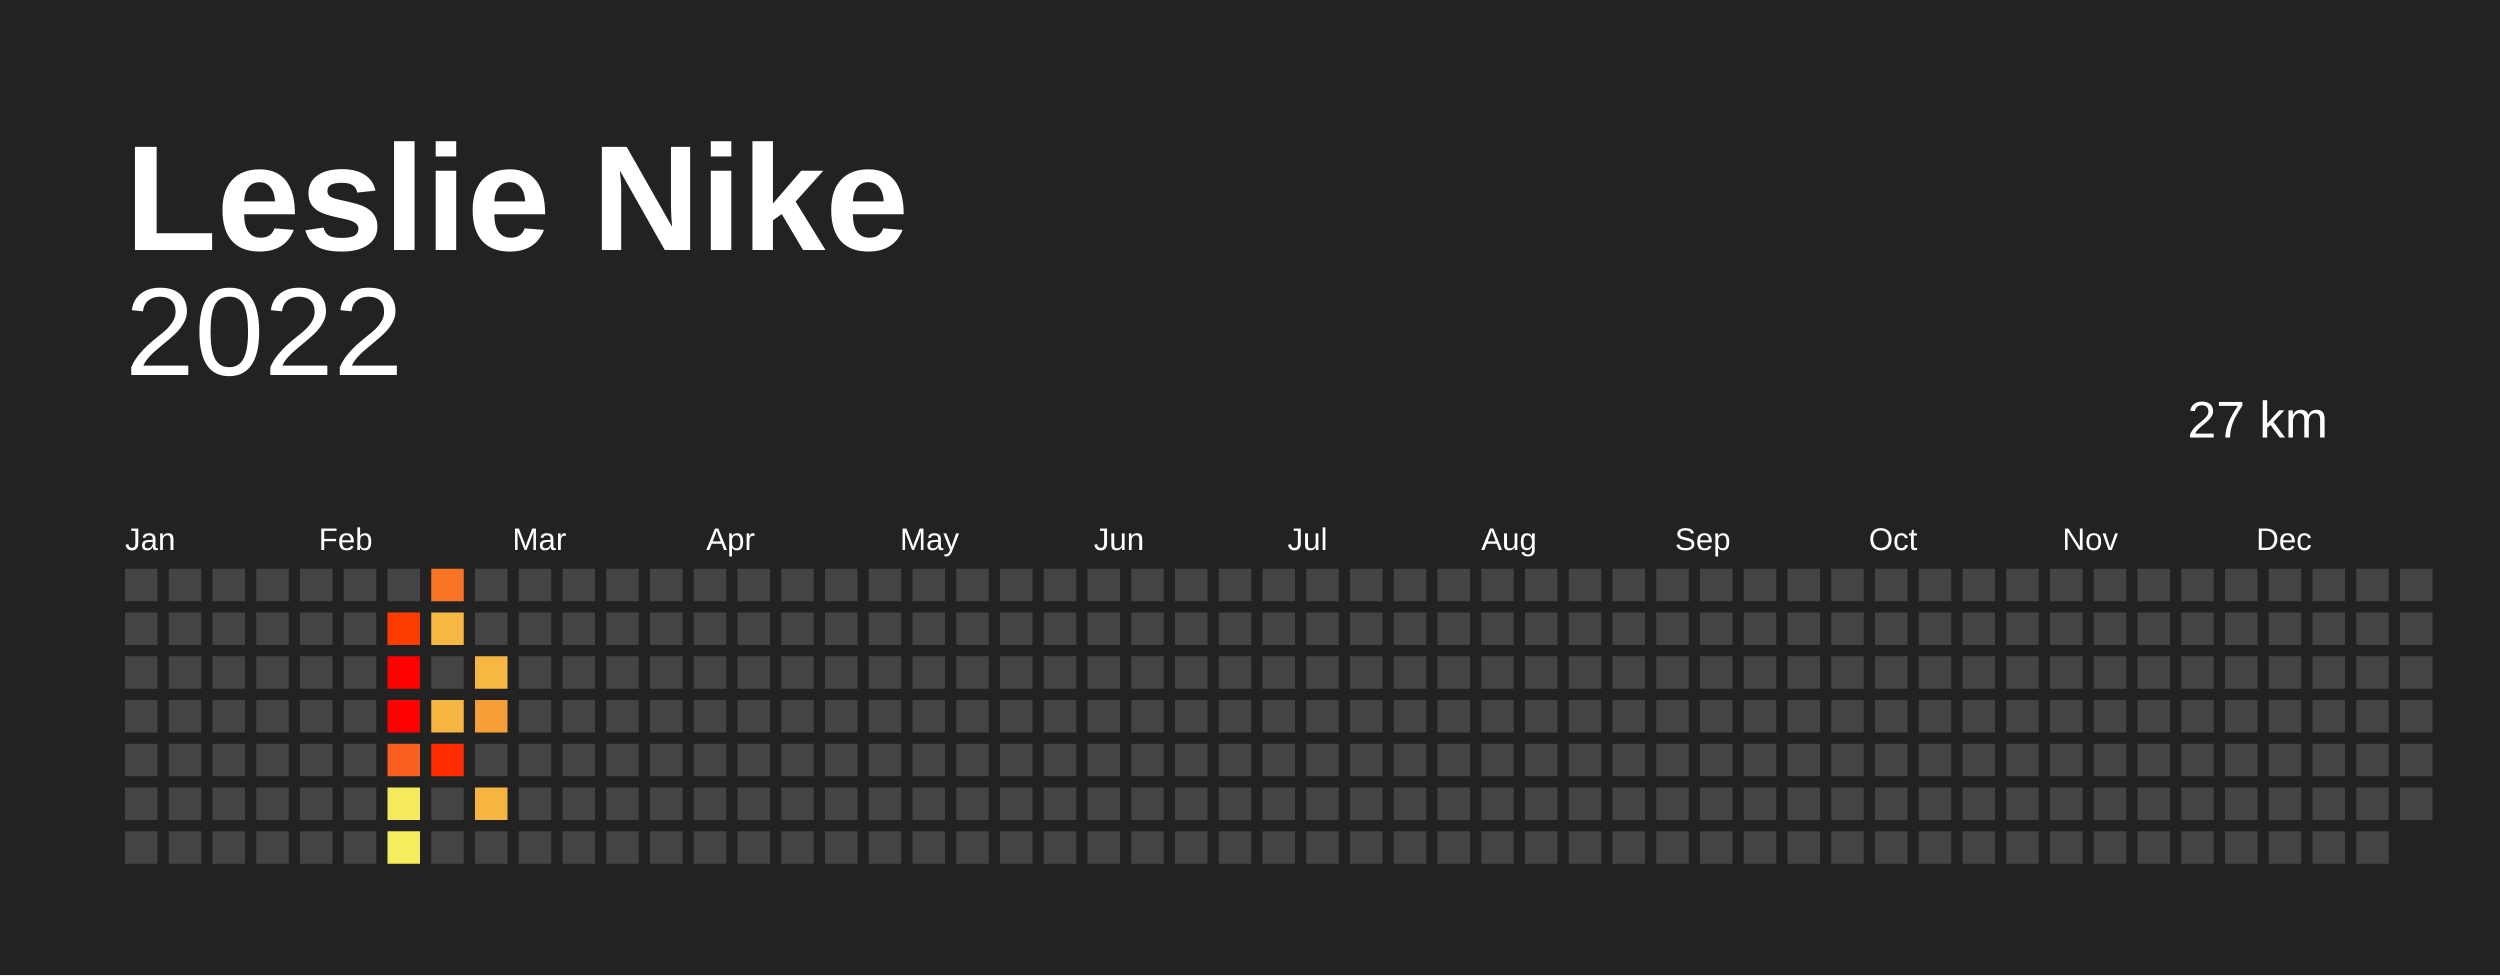
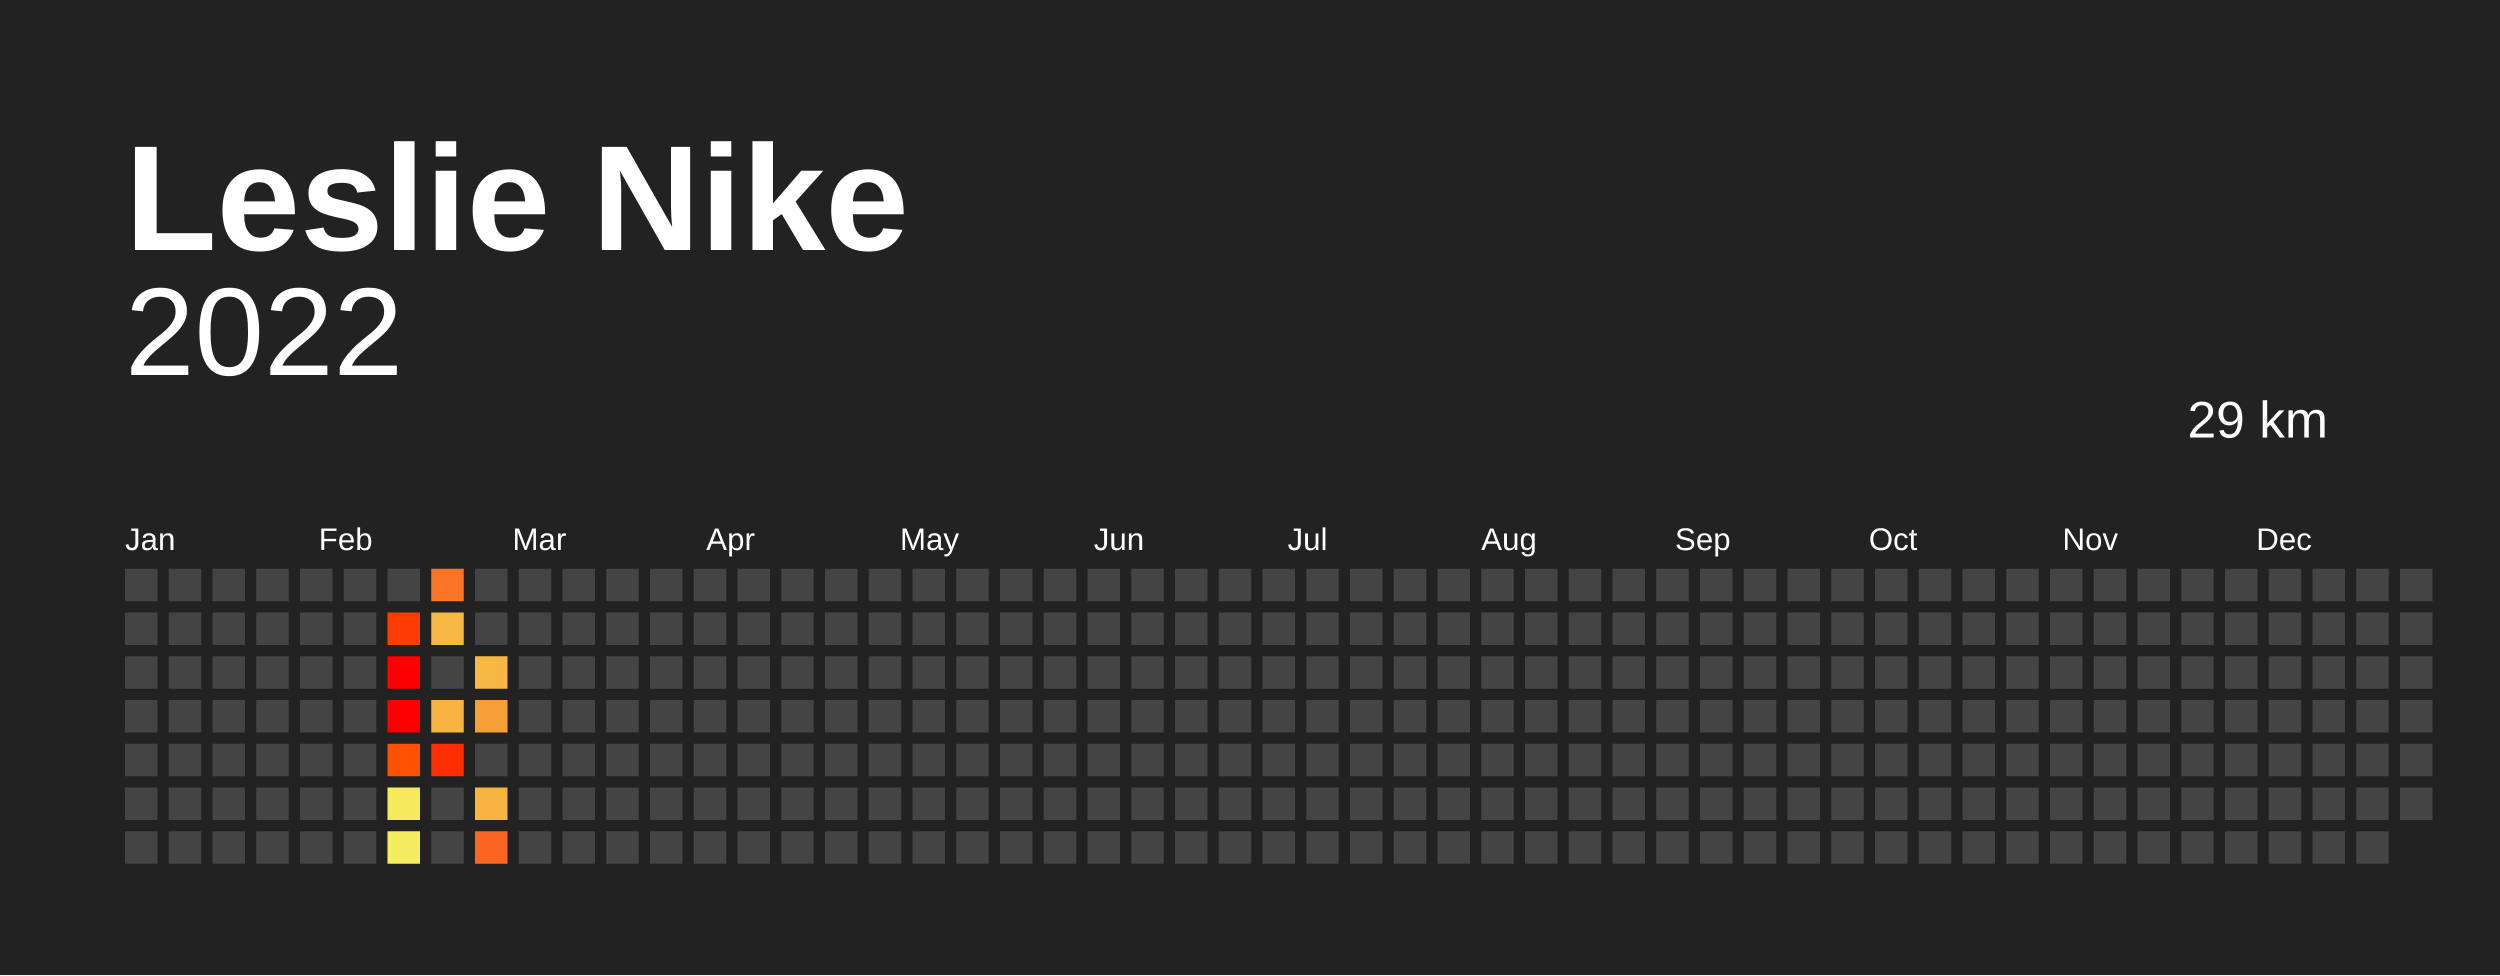
<svg xmlns="http://www.w3.org/2000/svg" baseProfile="full" height="78mm" version="1.1" viewBox="0,0,200,78" width="200mm">
  <defs />
  <rect fill="#222222" height="78" width="200" x="0" y="0" />
  <text fill="#FFFFFF" style="font-size:12px; font-family:Arial; font-weight:bold;" x="10" y="20">Leslie Nike</text>
  <text alignment-baseline="hanging" fill="#FFFFFF" style="font-size:10.0px; font-family:Arial;" x="10" y="30">2022</text>
-   <text alignment-baseline="hanging" fill="#FFFFFF" style="font-size:4.125px; font-family:Arial;" x="175" y="35">27 km</text>
+   <text alignment-baseline="hanging" fill="#FFFFFF" style="font-size:4.125px; font-family:Arial;" x="175" y="35">29 km</text>
  <text fill="#FFFFFF" style="font-size:2.5px; font-family:Arial" x="10.0" y="44">Jan</text>
  <text fill="#FFFFFF" style="font-size:2.5px; font-family:Arial" x="25.5" y="44">Feb</text>
  <text fill="#FFFFFF" style="font-size:2.5px; font-family:Arial" x="41.0" y="44">Mar</text>
  <text fill="#FFFFFF" style="font-size:2.5px; font-family:Arial" x="56.5" y="44">Apr</text>
  <text fill="#FFFFFF" style="font-size:2.5px; font-family:Arial" x="72.0" y="44">May</text>
  <text fill="#FFFFFF" style="font-size:2.5px; font-family:Arial" x="87.5" y="44">Jun</text>
  <text fill="#FFFFFF" style="font-size:2.5px; font-family:Arial" x="103.0" y="44">Jul</text>
  <text fill="#FFFFFF" style="font-size:2.5px; font-family:Arial" x="118.5" y="44">Aug</text>
  <text fill="#FFFFFF" style="font-size:2.5px; font-family:Arial" x="134.0" y="44">Sep</text>
  <text fill="#FFFFFF" style="font-size:2.5px; font-family:Arial" x="149.5" y="44">Oct</text>
  <text fill="#FFFFFF" style="font-size:2.5px; font-family:Arial" x="165.0" y="44">Nov</text>
  <text fill="#FFFFFF" style="font-size:2.5px; font-family:Arial" x="180.5" y="44">Dec</text>
  <rect fill="#444444" height="2.6" width="2.6" x="10.0" y="45.5" />
  <rect fill="#444444" height="2.6" width="2.6" x="10.0" y="49.0" />
  <rect fill="#444444" height="2.6" width="2.6" x="10.0" y="52.5" />
  <rect fill="#444444" height="2.6" width="2.6" x="10.0" y="56.0" />
  <rect fill="#444444" height="2.6" width="2.6" x="10.0" y="59.5" />
  <rect fill="#444444" height="2.6" width="2.6" x="10.0" y="63.0" />
  <rect fill="#444444" height="2.6" width="2.6" x="10.0" y="66.5" />
  <rect fill="#444444" height="2.6" width="2.6" x="13.5" y="45.5" />
  <rect fill="#444444" height="2.6" width="2.6" x="13.5" y="49.0" />
  <rect fill="#444444" height="2.6" width="2.6" x="13.5" y="52.5" />
  <rect fill="#444444" height="2.6" width="2.6" x="13.5" y="56.0" />
  <rect fill="#444444" height="2.6" width="2.6" x="13.5" y="59.5" />
  <rect fill="#444444" height="2.6" width="2.6" x="13.5" y="63.0" />
  <rect fill="#444444" height="2.6" width="2.6" x="13.5" y="66.5" />
  <rect fill="#444444" height="2.6" width="2.6" x="17.0" y="45.5" />
  <rect fill="#444444" height="2.6" width="2.6" x="17.0" y="49.0" />
  <rect fill="#444444" height="2.6" width="2.6" x="17.0" y="52.5" />
  <rect fill="#444444" height="2.6" width="2.6" x="17.0" y="56.0" />
  <rect fill="#444444" height="2.6" width="2.6" x="17.0" y="59.5" />
  <rect fill="#444444" height="2.6" width="2.6" x="17.0" y="63.0" />
  <rect fill="#444444" height="2.6" width="2.6" x="17.0" y="66.5" />
  <rect fill="#444444" height="2.6" width="2.6" x="20.5" y="45.5" />
  <rect fill="#444444" height="2.6" width="2.6" x="20.5" y="49.0" />
  <rect fill="#444444" height="2.6" width="2.6" x="20.5" y="52.5" />
  <rect fill="#444444" height="2.6" width="2.6" x="20.5" y="56.0" />
  <rect fill="#444444" height="2.6" width="2.6" x="20.5" y="59.5" />
  <rect fill="#444444" height="2.6" width="2.6" x="20.5" y="63.0" />
  <rect fill="#444444" height="2.6" width="2.6" x="20.5" y="66.5" />
  <rect fill="#444444" height="2.6" width="2.6" x="24.0" y="45.5" />
  <rect fill="#444444" height="2.6" width="2.6" x="24.0" y="49.0" />
  <rect fill="#444444" height="2.6" width="2.6" x="24.0" y="52.5" />
  <rect fill="#444444" height="2.6" width="2.6" x="24.0" y="56.0" />
  <rect fill="#444444" height="2.6" width="2.6" x="24.0" y="59.5" />
  <rect fill="#444444" height="2.6" width="2.6" x="24.0" y="63.0" />
  <rect fill="#444444" height="2.6" width="2.6" x="24.0" y="66.5" />
  <rect fill="#444444" height="2.6" width="2.6" x="27.5" y="45.5" />
  <rect fill="#444444" height="2.6" width="2.6" x="27.5" y="49.0" />
  <rect fill="#444444" height="2.6" width="2.6" x="27.5" y="52.5" />
  <rect fill="#444444" height="2.6" width="2.6" x="27.5" y="56.0" />
  <rect fill="#444444" height="2.6" width="2.6" x="27.5" y="59.5" />
  <rect fill="#444444" height="2.6" width="2.6" x="27.5" y="63.0" />
  <rect fill="#444444" height="2.6" width="2.6" x="27.5" y="66.5" />
  <rect fill="#444444" height="2.6" width="2.6" x="31.0" y="45.5" />
  <rect fill="#ff3c00" height="2.6" width="2.6" x="31.0" y="49.0" />
  <rect fill="red" height="2.6" width="2.6" x="31.0" y="52.5" />
  <rect fill="red" height="2.6" width="2.6" x="31.0" y="56.0" />
-   <rect fill="#fa601f" height="2.6" width="2.6" x="31.0" y="59.5" />
+   <rect fill="#ff5000" height="2.6" width="2.6" x="31.0" y="59.5" />
  <rect fill="#f4ea5c" height="2.6" width="2.6" x="31.0" y="63.0" />
  <rect fill="#f4ed5e" height="2.6" width="2.6" x="31.0" y="66.5" />
  <rect fill="#f97526" height="2.6" width="2.6" x="34.5" y="45.5" />
  <rect fill="#f6b842" height="2.6" width="2.6" x="34.5" y="49.0" />
  <rect fill="#444444" height="2.6" width="2.6" x="34.5" y="52.5" />
  <rect fill="#f6b440" height="2.6" width="2.6" x="34.5" y="56.0" />
  <rect fill="#ff2d00" height="2.6" width="2.6" x="34.5" y="59.5" />
  <rect fill="#444444" height="2.6" width="2.6" x="34.5" y="63.0" />
  <rect fill="#444444" height="2.6" width="2.6" x="34.5" y="66.5" />
  <rect fill="#444444" height="2.6" width="2.6" x="38.0" y="45.5" />
  <rect fill="#444444" height="2.6" width="2.6" x="38.0" y="49.0" />
  <rect fill="#f6b842" height="2.6" width="2.6" x="38.0" y="52.5" />
  <rect fill="#f79f37" height="2.6" width="2.6" x="38.0" y="56.0" />
  <rect fill="#444444" height="2.6" width="2.6" x="38.0" y="59.5" />
  <rect fill="#f6b440" height="2.6" width="2.6" x="38.0" y="63.0" />
-   <rect fill="#444444" height="2.6" width="2.6" x="38.0" y="66.5" />
+   <rect fill="#fa6621" height="2.6" width="2.6" x="38.0" y="66.5" />
  <rect fill="#444444" height="2.6" width="2.6" x="41.5" y="45.5" />
  <rect fill="#444444" height="2.6" width="2.6" x="41.5" y="49.0" />
  <rect fill="#444444" height="2.6" width="2.6" x="41.5" y="52.5" />
  <rect fill="#444444" height="2.6" width="2.6" x="41.5" y="56.0" />
  <rect fill="#444444" height="2.6" width="2.6" x="41.5" y="59.5" />
  <rect fill="#444444" height="2.6" width="2.6" x="41.5" y="63.0" />
  <rect fill="#444444" height="2.6" width="2.6" x="41.5" y="66.5" />
  <rect fill="#444444" height="2.6" width="2.6" x="45.0" y="45.5" />
  <rect fill="#444444" height="2.6" width="2.6" x="45.0" y="49.0" />
  <rect fill="#444444" height="2.6" width="2.6" x="45.0" y="52.5" />
  <rect fill="#444444" height="2.6" width="2.6" x="45.0" y="56.0" />
  <rect fill="#444444" height="2.6" width="2.6" x="45.0" y="59.5" />
  <rect fill="#444444" height="2.6" width="2.6" x="45.0" y="63.0" />
  <rect fill="#444444" height="2.6" width="2.6" x="45.0" y="66.5" />
  <rect fill="#444444" height="2.6" width="2.6" x="48.5" y="45.5" />
  <rect fill="#444444" height="2.6" width="2.6" x="48.5" y="49.0" />
  <rect fill="#444444" height="2.6" width="2.6" x="48.5" y="52.5" />
  <rect fill="#444444" height="2.6" width="2.6" x="48.5" y="56.0" />
  <rect fill="#444444" height="2.6" width="2.6" x="48.5" y="59.5" />
  <rect fill="#444444" height="2.6" width="2.6" x="48.5" y="63.0" />
  <rect fill="#444444" height="2.6" width="2.6" x="48.5" y="66.5" />
  <rect fill="#444444" height="2.6" width="2.6" x="52.0" y="45.5" />
  <rect fill="#444444" height="2.6" width="2.6" x="52.0" y="49.0" />
  <rect fill="#444444" height="2.6" width="2.6" x="52.0" y="52.5" />
  <rect fill="#444444" height="2.6" width="2.6" x="52.0" y="56.0" />
  <rect fill="#444444" height="2.6" width="2.6" x="52.0" y="59.5" />
  <rect fill="#444444" height="2.6" width="2.6" x="52.0" y="63.0" />
  <rect fill="#444444" height="2.6" width="2.6" x="52.0" y="66.5" />
  <rect fill="#444444" height="2.6" width="2.6" x="55.5" y="45.5" />
  <rect fill="#444444" height="2.6" width="2.6" x="55.5" y="49.0" />
  <rect fill="#444444" height="2.6" width="2.6" x="55.5" y="52.5" />
  <rect fill="#444444" height="2.6" width="2.6" x="55.5" y="56.0" />
  <rect fill="#444444" height="2.6" width="2.6" x="55.5" y="59.5" />
  <rect fill="#444444" height="2.6" width="2.6" x="55.5" y="63.0" />
  <rect fill="#444444" height="2.6" width="2.6" x="55.5" y="66.5" />
  <rect fill="#444444" height="2.6" width="2.6" x="59.0" y="45.5" />
  <rect fill="#444444" height="2.6" width="2.6" x="59.0" y="49.0" />
  <rect fill="#444444" height="2.6" width="2.6" x="59.0" y="52.5" />
  <rect fill="#444444" height="2.6" width="2.6" x="59.0" y="56.0" />
  <rect fill="#444444" height="2.6" width="2.6" x="59.0" y="59.5" />
  <rect fill="#444444" height="2.6" width="2.6" x="59.0" y="63.0" />
  <rect fill="#444444" height="2.6" width="2.6" x="59.0" y="66.5" />
  <rect fill="#444444" height="2.6" width="2.6" x="62.5" y="45.5" />
  <rect fill="#444444" height="2.6" width="2.6" x="62.5" y="49.0" />
  <rect fill="#444444" height="2.6" width="2.6" x="62.5" y="52.5" />
  <rect fill="#444444" height="2.6" width="2.6" x="62.5" y="56.0" />
  <rect fill="#444444" height="2.6" width="2.6" x="62.5" y="59.5" />
  <rect fill="#444444" height="2.6" width="2.6" x="62.5" y="63.0" />
  <rect fill="#444444" height="2.6" width="2.6" x="62.5" y="66.5" />
  <rect fill="#444444" height="2.6" width="2.6" x="66.0" y="45.5" />
  <rect fill="#444444" height="2.6" width="2.6" x="66.0" y="49.0" />
  <rect fill="#444444" height="2.6" width="2.6" x="66.0" y="52.5" />
  <rect fill="#444444" height="2.6" width="2.6" x="66.0" y="56.0" />
  <rect fill="#444444" height="2.6" width="2.6" x="66.0" y="59.5" />
  <rect fill="#444444" height="2.6" width="2.6" x="66.0" y="63.0" />
  <rect fill="#444444" height="2.6" width="2.6" x="66.0" y="66.5" />
  <rect fill="#444444" height="2.6" width="2.6" x="69.5" y="45.5" />
  <rect fill="#444444" height="2.6" width="2.6" x="69.5" y="49.0" />
  <rect fill="#444444" height="2.6" width="2.6" x="69.5" y="52.5" />
  <rect fill="#444444" height="2.6" width="2.6" x="69.5" y="56.0" />
  <rect fill="#444444" height="2.6" width="2.6" x="69.5" y="59.5" />
  <rect fill="#444444" height="2.6" width="2.6" x="69.5" y="63.0" />
  <rect fill="#444444" height="2.6" width="2.6" x="69.5" y="66.5" />
  <rect fill="#444444" height="2.6" width="2.6" x="73.0" y="45.5" />
  <rect fill="#444444" height="2.6" width="2.6" x="73.0" y="49.0" />
  <rect fill="#444444" height="2.6" width="2.6" x="73.0" y="52.5" />
  <rect fill="#444444" height="2.6" width="2.6" x="73.0" y="56.0" />
  <rect fill="#444444" height="2.6" width="2.6" x="73.0" y="59.5" />
  <rect fill="#444444" height="2.6" width="2.6" x="73.0" y="63.0" />
  <rect fill="#444444" height="2.6" width="2.6" x="73.0" y="66.5" />
  <rect fill="#444444" height="2.6" width="2.6" x="76.5" y="45.5" />
  <rect fill="#444444" height="2.6" width="2.6" x="76.5" y="49.0" />
  <rect fill="#444444" height="2.6" width="2.6" x="76.5" y="52.5" />
  <rect fill="#444444" height="2.6" width="2.6" x="76.5" y="56.0" />
  <rect fill="#444444" height="2.6" width="2.6" x="76.5" y="59.5" />
  <rect fill="#444444" height="2.6" width="2.6" x="76.5" y="63.0" />
  <rect fill="#444444" height="2.6" width="2.6" x="76.5" y="66.5" />
  <rect fill="#444444" height="2.6" width="2.6" x="80.0" y="45.5" />
  <rect fill="#444444" height="2.6" width="2.6" x="80.0" y="49.0" />
  <rect fill="#444444" height="2.6" width="2.6" x="80.0" y="52.5" />
  <rect fill="#444444" height="2.6" width="2.6" x="80.0" y="56.0" />
  <rect fill="#444444" height="2.6" width="2.6" x="80.0" y="59.5" />
  <rect fill="#444444" height="2.6" width="2.6" x="80.0" y="63.0" />
  <rect fill="#444444" height="2.6" width="2.6" x="80.0" y="66.5" />
  <rect fill="#444444" height="2.6" width="2.6" x="83.5" y="45.5" />
  <rect fill="#444444" height="2.6" width="2.6" x="83.5" y="49.0" />
  <rect fill="#444444" height="2.6" width="2.6" x="83.5" y="52.5" />
  <rect fill="#444444" height="2.6" width="2.6" x="83.5" y="56.0" />
  <rect fill="#444444" height="2.6" width="2.6" x="83.5" y="59.5" />
  <rect fill="#444444" height="2.6" width="2.6" x="83.5" y="63.0" />
  <rect fill="#444444" height="2.6" width="2.6" x="83.5" y="66.5" />
  <rect fill="#444444" height="2.6" width="2.6" x="87.0" y="45.5" />
  <rect fill="#444444" height="2.6" width="2.6" x="87.0" y="49.0" />
  <rect fill="#444444" height="2.6" width="2.6" x="87.0" y="52.5" />
  <rect fill="#444444" height="2.6" width="2.6" x="87.0" y="56.0" />
  <rect fill="#444444" height="2.6" width="2.6" x="87.0" y="59.5" />
  <rect fill="#444444" height="2.6" width="2.6" x="87.0" y="63.0" />
  <rect fill="#444444" height="2.6" width="2.6" x="87.0" y="66.5" />
  <rect fill="#444444" height="2.6" width="2.6" x="90.5" y="45.5" />
  <rect fill="#444444" height="2.6" width="2.6" x="90.5" y="49.0" />
  <rect fill="#444444" height="2.6" width="2.6" x="90.5" y="52.5" />
  <rect fill="#444444" height="2.6" width="2.6" x="90.5" y="56.0" />
  <rect fill="#444444" height="2.6" width="2.6" x="90.5" y="59.5" />
  <rect fill="#444444" height="2.6" width="2.6" x="90.5" y="63.0" />
  <rect fill="#444444" height="2.6" width="2.6" x="90.5" y="66.5" />
  <rect fill="#444444" height="2.6" width="2.6" x="94.0" y="45.5" />
  <rect fill="#444444" height="2.6" width="2.6" x="94.0" y="49.0" />
  <rect fill="#444444" height="2.6" width="2.6" x="94.0" y="52.5" />
  <rect fill="#444444" height="2.6" width="2.6" x="94.0" y="56.0" />
  <rect fill="#444444" height="2.6" width="2.6" x="94.0" y="59.5" />
  <rect fill="#444444" height="2.6" width="2.6" x="94.0" y="63.0" />
  <rect fill="#444444" height="2.6" width="2.6" x="94.0" y="66.5" />
  <rect fill="#444444" height="2.6" width="2.6" x="97.5" y="45.5" />
  <rect fill="#444444" height="2.6" width="2.6" x="97.5" y="49.0" />
  <rect fill="#444444" height="2.6" width="2.6" x="97.5" y="52.5" />
  <rect fill="#444444" height="2.6" width="2.6" x="97.5" y="56.0" />
  <rect fill="#444444" height="2.6" width="2.6" x="97.5" y="59.5" />
  <rect fill="#444444" height="2.6" width="2.6" x="97.5" y="63.0" />
  <rect fill="#444444" height="2.6" width="2.6" x="97.5" y="66.5" />
  <rect fill="#444444" height="2.6" width="2.6" x="101.0" y="45.5" />
  <rect fill="#444444" height="2.6" width="2.6" x="101.0" y="49.0" />
  <rect fill="#444444" height="2.6" width="2.6" x="101.0" y="52.5" />
  <rect fill="#444444" height="2.6" width="2.6" x="101.0" y="56.0" />
  <rect fill="#444444" height="2.6" width="2.6" x="101.0" y="59.5" />
  <rect fill="#444444" height="2.6" width="2.6" x="101.0" y="63.0" />
  <rect fill="#444444" height="2.6" width="2.6" x="101.0" y="66.5" />
  <rect fill="#444444" height="2.6" width="2.6" x="104.5" y="45.5" />
  <rect fill="#444444" height="2.6" width="2.6" x="104.5" y="49.0" />
  <rect fill="#444444" height="2.6" width="2.6" x="104.5" y="52.5" />
  <rect fill="#444444" height="2.6" width="2.6" x="104.5" y="56.0" />
  <rect fill="#444444" height="2.6" width="2.6" x="104.5" y="59.5" />
  <rect fill="#444444" height="2.6" width="2.6" x="104.5" y="63.0" />
  <rect fill="#444444" height="2.6" width="2.6" x="104.5" y="66.5" />
  <rect fill="#444444" height="2.6" width="2.6" x="108.0" y="45.5" />
  <rect fill="#444444" height="2.6" width="2.6" x="108.0" y="49.0" />
  <rect fill="#444444" height="2.6" width="2.6" x="108.0" y="52.5" />
  <rect fill="#444444" height="2.6" width="2.6" x="108.0" y="56.0" />
  <rect fill="#444444" height="2.6" width="2.6" x="108.0" y="59.5" />
  <rect fill="#444444" height="2.6" width="2.6" x="108.0" y="63.0" />
  <rect fill="#444444" height="2.6" width="2.6" x="108.0" y="66.5" />
  <rect fill="#444444" height="2.6" width="2.6" x="111.5" y="45.5" />
  <rect fill="#444444" height="2.6" width="2.6" x="111.5" y="49.0" />
  <rect fill="#444444" height="2.6" width="2.6" x="111.5" y="52.5" />
  <rect fill="#444444" height="2.6" width="2.6" x="111.5" y="56.0" />
  <rect fill="#444444" height="2.6" width="2.6" x="111.5" y="59.5" />
  <rect fill="#444444" height="2.6" width="2.6" x="111.5" y="63.0" />
  <rect fill="#444444" height="2.6" width="2.6" x="111.5" y="66.5" />
  <rect fill="#444444" height="2.6" width="2.6" x="115.0" y="45.5" />
  <rect fill="#444444" height="2.6" width="2.6" x="115.0" y="49.0" />
  <rect fill="#444444" height="2.6" width="2.6" x="115.0" y="52.5" />
  <rect fill="#444444" height="2.6" width="2.6" x="115.0" y="56.0" />
  <rect fill="#444444" height="2.6" width="2.6" x="115.0" y="59.5" />
  <rect fill="#444444" height="2.6" width="2.6" x="115.0" y="63.0" />
  <rect fill="#444444" height="2.6" width="2.6" x="115.0" y="66.5" />
  <rect fill="#444444" height="2.6" width="2.6" x="118.5" y="45.5" />
  <rect fill="#444444" height="2.6" width="2.6" x="118.5" y="49.0" />
  <rect fill="#444444" height="2.6" width="2.6" x="118.5" y="52.5" />
  <rect fill="#444444" height="2.6" width="2.6" x="118.5" y="56.0" />
  <rect fill="#444444" height="2.6" width="2.6" x="118.5" y="59.5" />
  <rect fill="#444444" height="2.6" width="2.6" x="118.5" y="63.0" />
  <rect fill="#444444" height="2.6" width="2.6" x="118.5" y="66.5" />
  <rect fill="#444444" height="2.6" width="2.6" x="122.0" y="45.5" />
  <rect fill="#444444" height="2.6" width="2.6" x="122.0" y="49.0" />
  <rect fill="#444444" height="2.6" width="2.6" x="122.0" y="52.5" />
  <rect fill="#444444" height="2.6" width="2.6" x="122.0" y="56.0" />
  <rect fill="#444444" height="2.6" width="2.6" x="122.0" y="59.5" />
  <rect fill="#444444" height="2.6" width="2.6" x="122.0" y="63.0" />
  <rect fill="#444444" height="2.6" width="2.6" x="122.0" y="66.5" />
  <rect fill="#444444" height="2.6" width="2.6" x="125.5" y="45.5" />
  <rect fill="#444444" height="2.6" width="2.6" x="125.5" y="49.0" />
  <rect fill="#444444" height="2.6" width="2.6" x="125.5" y="52.5" />
  <rect fill="#444444" height="2.6" width="2.6" x="125.5" y="56.0" />
  <rect fill="#444444" height="2.6" width="2.6" x="125.5" y="59.5" />
  <rect fill="#444444" height="2.6" width="2.6" x="125.5" y="63.0" />
  <rect fill="#444444" height="2.6" width="2.6" x="125.5" y="66.5" />
  <rect fill="#444444" height="2.6" width="2.6" x="129.0" y="45.5" />
  <rect fill="#444444" height="2.6" width="2.6" x="129.0" y="49.0" />
  <rect fill="#444444" height="2.6" width="2.6" x="129.0" y="52.5" />
  <rect fill="#444444" height="2.6" width="2.6" x="129.0" y="56.0" />
  <rect fill="#444444" height="2.6" width="2.6" x="129.0" y="59.5" />
  <rect fill="#444444" height="2.6" width="2.6" x="129.0" y="63.0" />
  <rect fill="#444444" height="2.6" width="2.6" x="129.0" y="66.5" />
  <rect fill="#444444" height="2.6" width="2.6" x="132.5" y="45.5" />
  <rect fill="#444444" height="2.6" width="2.6" x="132.5" y="49.0" />
  <rect fill="#444444" height="2.6" width="2.6" x="132.5" y="52.5" />
  <rect fill="#444444" height="2.6" width="2.6" x="132.5" y="56.0" />
  <rect fill="#444444" height="2.6" width="2.6" x="132.5" y="59.5" />
  <rect fill="#444444" height="2.6" width="2.6" x="132.5" y="63.0" />
  <rect fill="#444444" height="2.6" width="2.6" x="132.5" y="66.5" />
  <rect fill="#444444" height="2.6" width="2.6" x="136.0" y="45.5" />
  <rect fill="#444444" height="2.6" width="2.6" x="136.0" y="49.0" />
  <rect fill="#444444" height="2.6" width="2.6" x="136.0" y="52.5" />
  <rect fill="#444444" height="2.6" width="2.6" x="136.0" y="56.0" />
  <rect fill="#444444" height="2.6" width="2.6" x="136.0" y="59.5" />
  <rect fill="#444444" height="2.6" width="2.6" x="136.0" y="63.0" />
  <rect fill="#444444" height="2.6" width="2.6" x="136.0" y="66.5" />
  <rect fill="#444444" height="2.6" width="2.6" x="139.5" y="45.5" />
  <rect fill="#444444" height="2.6" width="2.6" x="139.5" y="49.0" />
  <rect fill="#444444" height="2.6" width="2.6" x="139.5" y="52.5" />
  <rect fill="#444444" height="2.6" width="2.6" x="139.5" y="56.0" />
  <rect fill="#444444" height="2.6" width="2.6" x="139.5" y="59.5" />
  <rect fill="#444444" height="2.6" width="2.6" x="139.5" y="63.0" />
  <rect fill="#444444" height="2.6" width="2.6" x="139.5" y="66.5" />
  <rect fill="#444444" height="2.6" width="2.6" x="143.0" y="45.5" />
  <rect fill="#444444" height="2.6" width="2.6" x="143.0" y="49.0" />
  <rect fill="#444444" height="2.6" width="2.6" x="143.0" y="52.5" />
  <rect fill="#444444" height="2.6" width="2.6" x="143.0" y="56.0" />
  <rect fill="#444444" height="2.6" width="2.6" x="143.0" y="59.5" />
  <rect fill="#444444" height="2.6" width="2.6" x="143.0" y="63.0" />
  <rect fill="#444444" height="2.6" width="2.6" x="143.0" y="66.5" />
  <rect fill="#444444" height="2.6" width="2.6" x="146.5" y="45.5" />
  <rect fill="#444444" height="2.6" width="2.6" x="146.5" y="49.0" />
  <rect fill="#444444" height="2.6" width="2.6" x="146.5" y="52.5" />
  <rect fill="#444444" height="2.6" width="2.6" x="146.5" y="56.0" />
  <rect fill="#444444" height="2.6" width="2.6" x="146.5" y="59.5" />
  <rect fill="#444444" height="2.6" width="2.6" x="146.5" y="63.0" />
  <rect fill="#444444" height="2.6" width="2.6" x="146.5" y="66.5" />
  <rect fill="#444444" height="2.6" width="2.6" x="150.0" y="45.5" />
  <rect fill="#444444" height="2.6" width="2.6" x="150.0" y="49.0" />
  <rect fill="#444444" height="2.6" width="2.6" x="150.0" y="52.5" />
  <rect fill="#444444" height="2.6" width="2.6" x="150.0" y="56.0" />
  <rect fill="#444444" height="2.6" width="2.6" x="150.0" y="59.5" />
  <rect fill="#444444" height="2.6" width="2.6" x="150.0" y="63.0" />
  <rect fill="#444444" height="2.6" width="2.6" x="150.0" y="66.5" />
  <rect fill="#444444" height="2.6" width="2.6" x="153.5" y="45.5" />
  <rect fill="#444444" height="2.6" width="2.6" x="153.5" y="49.0" />
  <rect fill="#444444" height="2.6" width="2.6" x="153.5" y="52.5" />
  <rect fill="#444444" height="2.6" width="2.6" x="153.5" y="56.0" />
  <rect fill="#444444" height="2.6" width="2.6" x="153.5" y="59.5" />
  <rect fill="#444444" height="2.6" width="2.6" x="153.5" y="63.0" />
  <rect fill="#444444" height="2.6" width="2.6" x="153.5" y="66.5" />
  <rect fill="#444444" height="2.6" width="2.6" x="157.0" y="45.5" />
  <rect fill="#444444" height="2.6" width="2.6" x="157.0" y="49.0" />
  <rect fill="#444444" height="2.6" width="2.6" x="157.0" y="52.5" />
  <rect fill="#444444" height="2.6" width="2.6" x="157.0" y="56.0" />
  <rect fill="#444444" height="2.6" width="2.6" x="157.0" y="59.5" />
  <rect fill="#444444" height="2.6" width="2.6" x="157.0" y="63.0" />
  <rect fill="#444444" height="2.6" width="2.6" x="157.0" y="66.5" />
  <rect fill="#444444" height="2.6" width="2.6" x="160.5" y="45.5" />
  <rect fill="#444444" height="2.6" width="2.6" x="160.5" y="49.0" />
  <rect fill="#444444" height="2.6" width="2.6" x="160.5" y="52.5" />
  <rect fill="#444444" height="2.6" width="2.6" x="160.5" y="56.0" />
  <rect fill="#444444" height="2.6" width="2.6" x="160.5" y="59.5" />
  <rect fill="#444444" height="2.6" width="2.6" x="160.5" y="63.0" />
  <rect fill="#444444" height="2.6" width="2.6" x="160.5" y="66.5" />
  <rect fill="#444444" height="2.6" width="2.6" x="164.0" y="45.5" />
  <rect fill="#444444" height="2.6" width="2.6" x="164.0" y="49.0" />
  <rect fill="#444444" height="2.6" width="2.6" x="164.0" y="52.5" />
  <rect fill="#444444" height="2.6" width="2.6" x="164.0" y="56.0" />
  <rect fill="#444444" height="2.6" width="2.6" x="164.0" y="59.5" />
  <rect fill="#444444" height="2.6" width="2.6" x="164.0" y="63.0" />
  <rect fill="#444444" height="2.6" width="2.6" x="164.0" y="66.5" />
  <rect fill="#444444" height="2.6" width="2.6" x="167.5" y="45.5" />
  <rect fill="#444444" height="2.6" width="2.6" x="167.5" y="49.0" />
  <rect fill="#444444" height="2.6" width="2.6" x="167.5" y="52.5" />
  <rect fill="#444444" height="2.6" width="2.6" x="167.5" y="56.0" />
  <rect fill="#444444" height="2.6" width="2.6" x="167.5" y="59.5" />
  <rect fill="#444444" height="2.6" width="2.6" x="167.5" y="63.0" />
  <rect fill="#444444" height="2.6" width="2.6" x="167.5" y="66.5" />
  <rect fill="#444444" height="2.6" width="2.6" x="171.0" y="45.5" />
  <rect fill="#444444" height="2.6" width="2.6" x="171.0" y="49.0" />
  <rect fill="#444444" height="2.6" width="2.6" x="171.0" y="52.5" />
  <rect fill="#444444" height="2.6" width="2.6" x="171.0" y="56.0" />
  <rect fill="#444444" height="2.6" width="2.6" x="171.0" y="59.5" />
  <rect fill="#444444" height="2.6" width="2.6" x="171.0" y="63.0" />
  <rect fill="#444444" height="2.6" width="2.6" x="171.0" y="66.5" />
  <rect fill="#444444" height="2.6" width="2.6" x="174.5" y="45.5" />
  <rect fill="#444444" height="2.6" width="2.6" x="174.5" y="49.0" />
  <rect fill="#444444" height="2.6" width="2.6" x="174.5" y="52.5" />
  <rect fill="#444444" height="2.6" width="2.6" x="174.5" y="56.0" />
  <rect fill="#444444" height="2.6" width="2.6" x="174.5" y="59.5" />
  <rect fill="#444444" height="2.6" width="2.6" x="174.5" y="63.0" />
  <rect fill="#444444" height="2.6" width="2.6" x="174.5" y="66.5" />
  <rect fill="#444444" height="2.6" width="2.6" x="178.0" y="45.5" />
  <rect fill="#444444" height="2.6" width="2.6" x="178.0" y="49.0" />
  <rect fill="#444444" height="2.6" width="2.6" x="178.0" y="52.5" />
  <rect fill="#444444" height="2.6" width="2.6" x="178.0" y="56.0" />
  <rect fill="#444444" height="2.6" width="2.6" x="178.0" y="59.5" />
  <rect fill="#444444" height="2.6" width="2.6" x="178.0" y="63.0" />
  <rect fill="#444444" height="2.6" width="2.6" x="178.0" y="66.5" />
  <rect fill="#444444" height="2.6" width="2.6" x="181.5" y="45.5" />
  <rect fill="#444444" height="2.6" width="2.6" x="181.5" y="49.0" />
  <rect fill="#444444" height="2.6" width="2.6" x="181.5" y="52.5" />
  <rect fill="#444444" height="2.6" width="2.6" x="181.5" y="56.0" />
  <rect fill="#444444" height="2.6" width="2.6" x="181.5" y="59.5" />
  <rect fill="#444444" height="2.6" width="2.6" x="181.5" y="63.0" />
  <rect fill="#444444" height="2.6" width="2.6" x="181.5" y="66.5" />
  <rect fill="#444444" height="2.6" width="2.6" x="185.0" y="45.5" />
  <rect fill="#444444" height="2.6" width="2.6" x="185.0" y="49.0" />
  <rect fill="#444444" height="2.6" width="2.6" x="185.0" y="52.5" />
  <rect fill="#444444" height="2.6" width="2.6" x="185.0" y="56.0" />
  <rect fill="#444444" height="2.6" width="2.6" x="185.0" y="59.5" />
  <rect fill="#444444" height="2.6" width="2.6" x="185.0" y="63.0" />
  <rect fill="#444444" height="2.6" width="2.6" x="185.0" y="66.5" />
  <rect fill="#444444" height="2.6" width="2.6" x="188.5" y="45.5" />
  <rect fill="#444444" height="2.6" width="2.6" x="188.5" y="49.0" />
  <rect fill="#444444" height="2.6" width="2.6" x="188.5" y="52.5" />
  <rect fill="#444444" height="2.6" width="2.6" x="188.5" y="56.0" />
  <rect fill="#444444" height="2.6" width="2.6" x="188.5" y="59.5" />
  <rect fill="#444444" height="2.6" width="2.6" x="188.5" y="63.0" />
  <rect fill="#444444" height="2.6" width="2.6" x="188.5" y="66.5" />
  <rect fill="#444444" height="2.6" width="2.6" x="192.0" y="45.5" />
  <rect fill="#444444" height="2.6" width="2.6" x="192.0" y="49.0" />
  <rect fill="#444444" height="2.6" width="2.6" x="192.0" y="52.5" />
  <rect fill="#444444" height="2.6" width="2.6" x="192.0" y="56.0" />
  <rect fill="#444444" height="2.6" width="2.6" x="192.0" y="59.5" />
  <rect fill="#444444" height="2.6" width="2.6" x="192.0" y="63.0" />
</svg>
